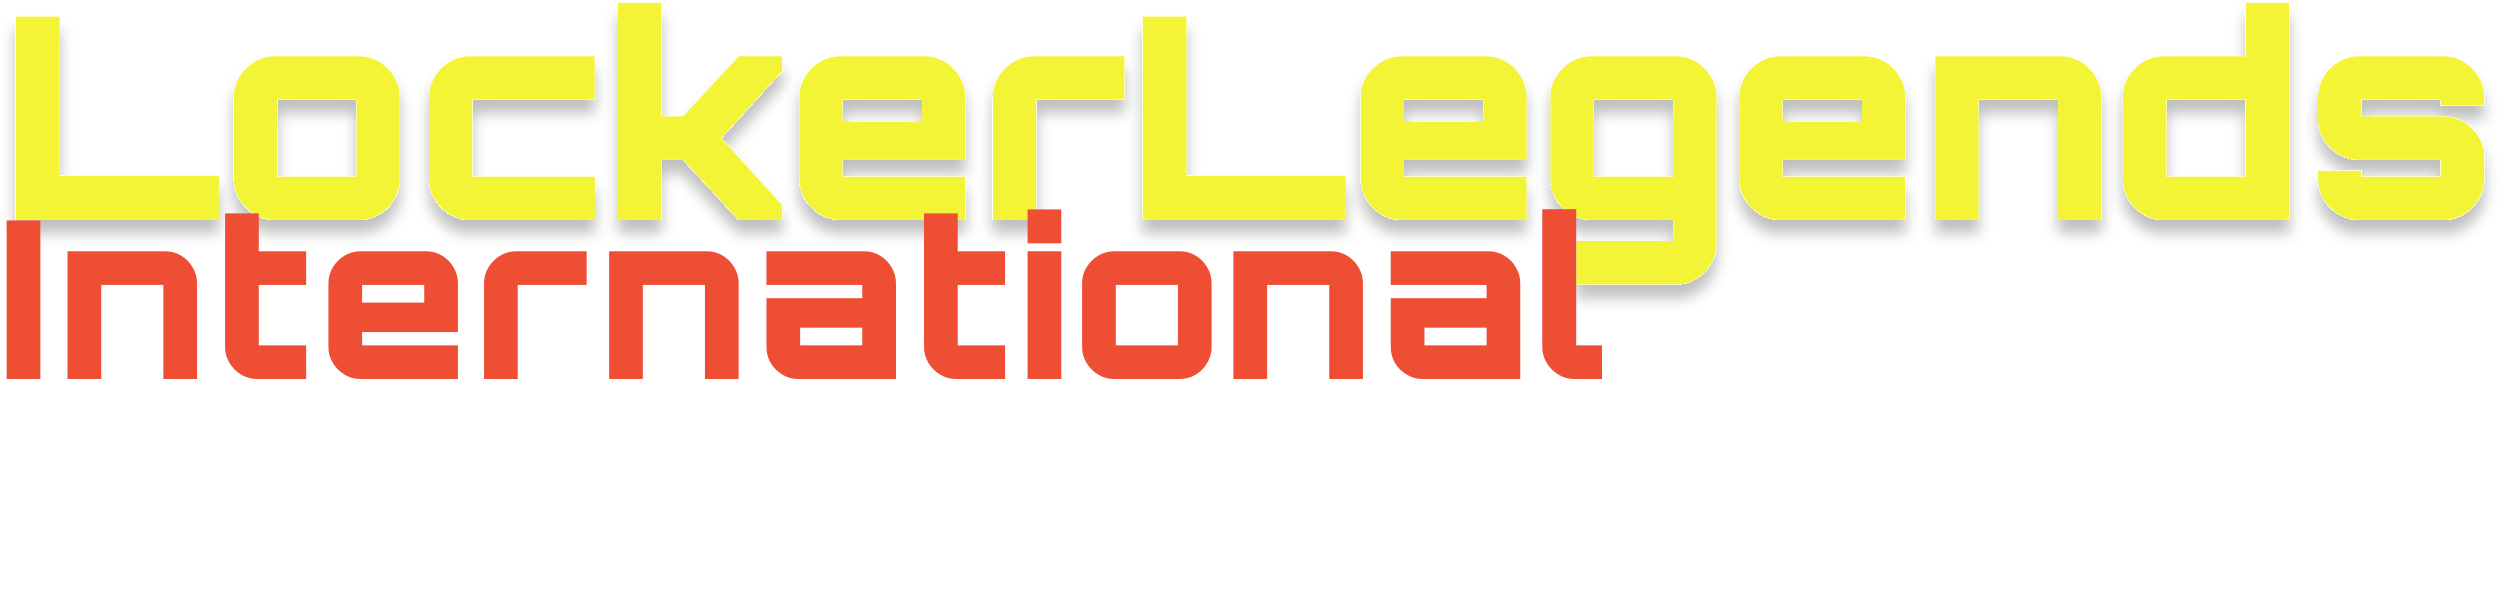
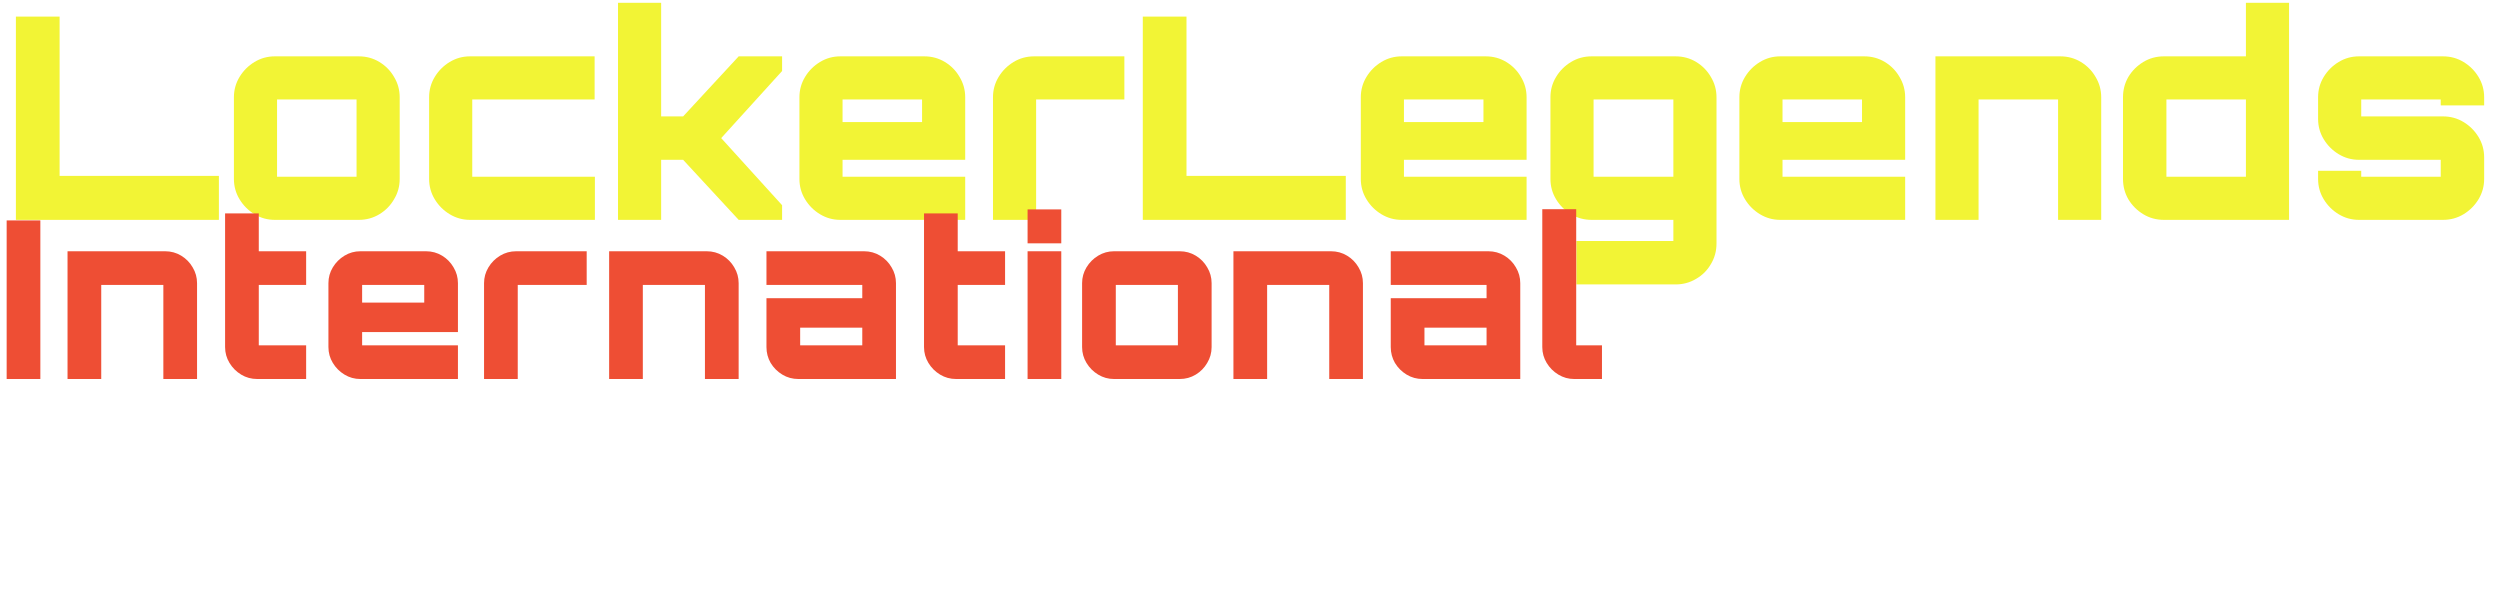
<svg xmlns="http://www.w3.org/2000/svg" width="751" height="178" viewBox="0 0 751 178" fill="none">
-   <g filter="url(#filter0_d_8_2)">
-     <path d="M4.776 66.048V4.985H17.903V52.836H65.754V66.048H4.776Z" fill="#F2F435" />
-     <path d="M82.549 66.048C80.347 66.048 78.314 65.484 76.451 64.354C74.588 63.225 73.091 61.729 71.962 59.866C70.833 58.002 70.268 55.97 70.268 53.768V29.207C70.268 27.005 70.833 24.973 71.962 23.109C73.091 21.246 74.588 19.75 76.451 18.621C78.314 17.491 80.347 16.927 82.549 16.927H107.787C110.045 16.927 112.106 17.491 113.969 18.621C115.832 19.75 117.3 21.246 118.373 23.109C119.502 24.973 120.067 27.005 120.067 29.207V53.768C120.067 55.97 119.502 58.002 118.373 59.866C117.3 61.729 115.832 63.225 113.969 64.354C112.106 65.484 110.045 66.048 107.787 66.048H82.549ZM83.226 53.09H107.109V29.885H83.226V53.09Z" fill="#F2F435" />
-     <path d="M141.188 66.048C138.986 66.048 136.953 65.484 135.09 64.354C133.227 63.225 131.731 61.729 130.601 59.866C129.472 58.002 128.907 55.97 128.907 53.768V29.207C128.907 27.005 129.472 24.973 130.601 23.109C131.731 21.246 133.227 19.75 135.09 18.621C136.953 17.491 138.986 16.927 141.188 16.927H178.622V29.885H141.865V53.09H178.706V66.048H141.188Z" fill="#F2F435" />
-     <path d="M185.65 66.048V0.835H198.608V34.966H205.214L221.899 16.927H234.941V21.331L216.648 41.487L234.941 61.644V66.048H221.899L205.214 48.009H198.608V66.048H185.65Z" fill="#F2F435" />
-     <path d="M252.429 66.048C250.227 66.048 248.194 65.484 246.331 64.354C244.468 63.225 242.972 61.729 241.842 59.866C240.713 58.002 240.148 55.97 240.148 53.768V29.207C240.148 27.005 240.713 24.973 241.842 23.109C242.972 21.246 244.468 19.75 246.331 18.621C248.194 17.491 250.227 16.927 252.429 16.927H277.667C279.925 16.927 281.986 17.491 283.849 18.621C285.713 19.75 287.181 21.246 288.253 23.109C289.383 24.973 289.947 27.005 289.947 29.207V48.009H253.106V53.09H289.947V66.048H252.429ZM253.106 36.66H276.989V29.885H253.106V36.66Z" fill="#F2F435" />
-     <path d="M298.293 66.048V29.207C298.293 27.005 298.858 24.973 299.987 23.109C301.117 21.246 302.613 19.75 304.476 18.621C306.339 17.491 308.4 16.927 310.658 16.927H337.76V29.885H311.251V66.048H298.293Z" fill="#F2F435" />
-     <path d="M343.296 66.048V4.985H356.423V52.836H404.274V66.048H343.296Z" fill="#F2F435" />
-     <path d="M421.068 66.048C418.866 66.048 416.834 65.484 414.971 64.354C413.107 63.225 411.611 61.729 410.482 59.866C409.353 58.002 408.788 55.97 408.788 53.768V29.207C408.788 27.005 409.353 24.973 410.482 23.109C411.611 21.246 413.107 19.75 414.971 18.621C416.834 17.491 418.866 16.927 421.068 16.927H446.307C448.565 16.927 450.626 17.491 452.489 18.621C454.352 19.75 455.82 21.246 456.893 23.109C458.022 24.973 458.587 27.005 458.587 29.207V48.009H421.746V53.09H458.587V66.048H421.068ZM421.746 36.66H445.629V29.885H421.746V36.66Z" fill="#F2F435" />
-     <path d="M473.545 85.443V72.4H502.679V66.048H478.118C475.86 66.048 473.799 65.484 471.936 64.354C470.073 63.225 468.576 61.729 467.447 59.866C466.318 58.002 465.753 55.97 465.753 53.768V29.207C465.753 27.005 466.318 24.973 467.447 23.109C468.576 21.246 470.073 19.75 471.936 18.621C473.799 17.491 475.86 16.927 478.118 16.927H503.357C505.615 16.927 507.676 17.491 509.539 18.621C511.402 19.75 512.87 21.246 513.943 23.109C515.072 24.973 515.637 27.005 515.637 29.207V73.162C515.637 75.421 515.072 77.482 513.943 79.345C512.87 81.208 511.402 82.676 509.539 83.749C507.676 84.878 505.615 85.443 503.357 85.443H473.545ZM478.711 53.09H502.679V29.885H478.711V53.09Z" fill="#F2F435" />
-     <path d="M534.791 66.048C532.589 66.048 530.556 65.484 528.693 64.354C526.83 63.225 525.333 61.729 524.204 59.866C523.075 58.002 522.51 55.97 522.51 53.768V29.207C522.51 27.005 523.075 24.973 524.204 23.109C525.333 21.246 526.83 19.75 528.693 18.621C530.556 17.491 532.589 16.927 534.791 16.927H560.029C562.287 16.927 564.348 17.491 566.211 18.621C568.075 19.75 569.543 21.246 570.615 23.109C571.745 24.973 572.309 27.005 572.309 29.207V48.009H535.468V53.09H572.309V66.048H534.791ZM535.468 36.66H559.351V29.885H535.468V36.66Z" fill="#F2F435" />
-     <path d="M581.404 66.048V16.927H618.922C621.181 16.927 623.241 17.491 625.105 18.621C626.968 19.75 628.436 21.246 629.509 23.109C630.638 24.973 631.203 27.005 631.203 29.207V66.048H618.245V29.885H594.361V66.048H581.404Z" fill="#F2F435" />
-     <path d="M650.029 66.048C647.77 66.048 645.709 65.484 643.846 64.354C641.983 63.225 640.487 61.729 639.357 59.866C638.285 58.002 637.748 55.97 637.748 53.768V29.207C637.748 27.005 638.285 24.973 639.357 23.109C640.487 21.246 641.983 19.75 643.846 18.621C645.709 17.491 647.77 16.927 650.029 16.927H674.674V0.835H687.632V66.048H650.029ZM650.791 53.09H674.674V29.885H650.791V53.09Z" fill="#F2F435" />
-     <path d="M708.635 66.048C706.433 66.048 704.4 65.484 702.537 64.354C700.674 63.225 699.177 61.729 698.048 59.866C696.919 58.002 696.354 55.97 696.354 53.768V51.312H709.312V53.09H733.195V48.009H708.635C706.433 48.009 704.4 47.444 702.537 46.315C700.674 45.186 699.177 43.69 698.048 41.826C696.919 39.963 696.354 37.93 696.354 35.728V29.207C696.354 27.005 696.919 24.973 698.048 23.109C699.177 21.246 700.674 19.75 702.537 18.621C704.4 17.491 706.433 16.927 708.635 16.927H733.873C736.131 16.927 738.192 17.491 740.056 18.621C741.919 19.75 743.415 21.246 744.544 23.109C745.673 24.973 746.238 27.005 746.238 29.207V31.663H733.195V29.885H709.312V34.966H733.873C736.131 34.966 738.192 35.531 740.056 36.66C741.919 37.789 743.415 39.285 744.544 41.149C745.673 43.012 746.238 45.045 746.238 47.246V53.768C746.238 55.97 745.673 58.002 744.544 59.866C743.415 61.729 741.919 63.225 740.056 64.354C738.192 65.484 736.131 66.048 733.873 66.048H708.635Z" fill="#F2F435" />
-   </g>
+   <path d="M4.776 66.048V4.985H17.903V52.836H65.754V66.048H4.776Z" fill="#F2F435" />
+   <path d="M82.549 66.048C80.347 66.048 78.314 65.484 76.451 64.354C74.588 63.225 73.091 61.729 71.962 59.866C70.833 58.002 70.268 55.97 70.268 53.768V29.207C70.268 27.005 70.833 24.973 71.962 23.109C73.091 21.246 74.588 19.75 76.451 18.621C78.314 17.491 80.347 16.927 82.549 16.927H107.787C110.045 16.927 112.106 17.491 113.969 18.621C115.832 19.75 117.3 21.246 118.373 23.109C119.502 24.973 120.067 27.005 120.067 29.207V53.768C120.067 55.97 119.502 58.002 118.373 59.866C117.3 61.729 115.832 63.225 113.969 64.354C112.106 65.484 110.045 66.048 107.787 66.048H82.549ZM83.226 53.09H107.109V29.885H83.226V53.09Z" fill="#F2F435" />
+   <path d="M141.188 66.048C138.986 66.048 136.953 65.484 135.09 64.354C133.227 63.225 131.731 61.729 130.601 59.866C129.472 58.002 128.907 55.97 128.907 53.768V29.207C128.907 27.005 129.472 24.973 130.601 23.109C131.731 21.246 133.227 19.75 135.09 18.621C136.953 17.491 138.986 16.927 141.188 16.927H178.622V29.885H141.865V53.09H178.706V66.048H141.188Z" fill="#F2F435" />
+   <path d="M185.65 66.048V0.835H198.608V34.966H205.214L221.899 16.927H234.941V21.331L216.648 41.487L234.941 61.644V66.048H221.899L205.214 48.009H198.608V66.048H185.65Z" fill="#F2F435" />
+   <path d="M252.429 66.048C250.227 66.048 248.194 65.484 246.331 64.354C244.468 63.225 242.972 61.729 241.842 59.866C240.713 58.002 240.148 55.97 240.148 53.768V29.207C240.148 27.005 240.713 24.973 241.842 23.109C242.972 21.246 244.468 19.75 246.331 18.621C248.194 17.491 250.227 16.927 252.429 16.927H277.667C279.925 16.927 281.986 17.491 283.849 18.621C285.713 19.75 287.181 21.246 288.253 23.109C289.383 24.973 289.947 27.005 289.947 29.207V48.009H253.106V53.09H289.947V66.048H252.429ZM253.106 36.66H276.989V29.885H253.106V36.66Z" fill="#F2F435" />
+   <path d="M298.293 66.048V29.207C298.293 27.005 298.858 24.973 299.987 23.109C301.117 21.246 302.613 19.75 304.476 18.621C306.339 17.491 308.4 16.927 310.658 16.927H337.76V29.885H311.251V66.048H298.293Z" fill="#F2F435" />
+   <path d="M343.296 66.048V4.985H356.423V52.836H404.274V66.048H343.296Z" fill="#F2F435" />
+   <path d="M421.068 66.048C418.866 66.048 416.834 65.484 414.971 64.354C413.107 63.225 411.611 61.729 410.482 59.866C409.353 58.002 408.788 55.97 408.788 53.768V29.207C408.788 27.005 409.353 24.973 410.482 23.109C411.611 21.246 413.107 19.75 414.971 18.621C416.834 17.491 418.866 16.927 421.068 16.927H446.307C448.565 16.927 450.626 17.491 452.489 18.621C454.352 19.75 455.82 21.246 456.893 23.109C458.022 24.973 458.587 27.005 458.587 29.207V48.009H421.746V53.09H458.587V66.048H421.068ZM421.746 36.66H445.629V29.885H421.746V36.66Z" fill="#F2F435" />
+   <path d="M473.545 85.443V72.4H502.679V66.048H478.118C475.86 66.048 473.799 65.484 471.936 64.354C470.073 63.225 468.576 61.729 467.447 59.866C466.318 58.002 465.753 55.97 465.753 53.768V29.207C465.753 27.005 466.318 24.973 467.447 23.109C468.576 21.246 470.073 19.75 471.936 18.621C473.799 17.491 475.86 16.927 478.118 16.927H503.357C505.615 16.927 507.676 17.491 509.539 18.621C511.402 19.75 512.87 21.246 513.943 23.109C515.072 24.973 515.637 27.005 515.637 29.207V73.162C515.637 75.421 515.072 77.482 513.943 79.345C512.87 81.208 511.402 82.676 509.539 83.749C507.676 84.878 505.615 85.443 503.357 85.443H473.545ZM478.711 53.09H502.679V29.885H478.711V53.09Z" fill="#F2F435" />
+   <path d="M534.791 66.048C532.589 66.048 530.556 65.484 528.693 64.354C526.83 63.225 525.333 61.729 524.204 59.866C523.075 58.002 522.51 55.97 522.51 53.768V29.207C522.51 27.005 523.075 24.973 524.204 23.109C525.333 21.246 526.83 19.75 528.693 18.621C530.556 17.491 532.589 16.927 534.791 16.927H560.029C562.287 16.927 564.348 17.491 566.211 18.621C568.075 19.75 569.543 21.246 570.615 23.109C571.745 24.973 572.309 27.005 572.309 29.207V48.009H535.468V53.09H572.309V66.048H534.791ZM535.468 36.66H559.351V29.885H535.468V36.66Z" fill="#F2F435" />
+   <path d="M581.404 66.048V16.927H618.922C621.181 16.927 623.241 17.491 625.105 18.621C626.968 19.75 628.436 21.246 629.509 23.109C630.638 24.973 631.203 27.005 631.203 29.207V66.048H618.245V29.885H594.361V66.048H581.404Z" fill="#F2F435" />
+   <path d="M650.029 66.048C647.77 66.048 645.709 65.484 643.846 64.354C641.983 63.225 640.487 61.729 639.357 59.866C638.285 58.002 637.748 55.97 637.748 53.768V29.207C637.748 27.005 638.285 24.973 639.357 23.109C640.487 21.246 641.983 19.75 643.846 18.621C645.709 17.491 647.77 16.927 650.029 16.927H674.674V0.835H687.632V66.048H650.029ZM650.791 53.09H674.674V29.885H650.791V53.09Z" fill="#F2F435" />
+   <path d="M708.635 66.048C706.433 66.048 704.4 65.484 702.537 64.354C700.674 63.225 699.177 61.729 698.048 59.866C696.919 58.002 696.354 55.97 696.354 53.768V51.312H709.312V53.09H733.195V48.009H708.635C706.433 48.009 704.4 47.444 702.537 46.315C700.674 45.186 699.177 43.69 698.048 41.826C696.919 39.963 696.354 37.93 696.354 35.728V29.207C696.354 27.005 696.919 24.973 698.048 23.109C699.177 21.246 700.674 19.75 702.537 18.621C704.4 17.491 706.433 16.927 708.635 16.927H733.873C736.131 16.927 738.192 17.491 740.056 18.621C741.919 19.75 743.415 21.246 744.544 23.109C745.673 24.973 746.238 27.005 746.238 29.207V31.663H733.195V29.885H709.312V34.966H733.873C736.131 34.966 738.192 35.531 740.056 36.66C741.919 37.789 743.415 39.285 744.544 41.149C745.673 43.012 746.238 45.045 746.238 47.246V53.768C746.238 55.97 745.673 58.002 744.544 59.866C743.415 61.729 741.919 63.225 740.056 64.354C738.192 65.484 736.131 66.048 733.873 66.048H708.635Z" fill="#F2F435" />
  <path d="M2 113.854V66.214H12.123V113.854H2Z" fill="#EE4E34" />
  <path d="M20.288 113.854V75.478H49.599C51.364 75.478 52.974 75.919 54.429 76.801C55.885 77.683 57.032 78.852 57.87 80.308C58.752 81.763 59.194 83.351 59.194 85.072V113.854H49.07V85.601H30.411V113.854H20.288Z" fill="#EE4E34" />
  <path d="M77.276 113.854C75.511 113.854 73.901 113.413 72.446 112.53C70.99 111.648 69.821 110.479 68.939 109.024C68.057 107.568 67.616 105.98 67.616 104.26V64.097H77.739V75.478H91.965V85.601H77.739V103.73H91.965V113.854H77.276Z" fill="#EE4E34" />
  <path d="M108.253 113.854C106.532 113.854 104.944 113.413 103.489 112.53C102.033 111.648 100.864 110.479 99.982 109.024C99.1 107.568 98.659 105.98 98.659 104.26V85.072C98.659 83.351 99.1 81.763 99.982 80.308C100.864 78.852 102.033 77.683 103.489 76.801C104.944 75.919 106.532 75.478 108.253 75.478H127.97C129.734 75.478 131.344 75.919 132.8 76.801C134.256 77.683 135.403 78.852 136.241 80.308C137.123 81.763 137.564 83.351 137.564 85.072V99.76H108.782V103.73H137.564V113.854H108.253ZM108.782 90.894H127.441V85.601H108.782V90.894Z" fill="#EE4E34" />
  <path d="M145.408 113.854V85.072C145.408 83.351 145.849 81.763 146.731 80.308C147.613 78.852 148.782 77.683 150.238 76.801C151.694 75.919 153.304 75.478 155.068 75.478H176.241V85.601H155.531V113.854H145.408Z" fill="#EE4E34" />
  <path d="M182.983 113.854V75.478H212.295C214.059 75.478 215.669 75.919 217.125 76.801C218.58 77.683 219.727 78.852 220.565 80.308C221.447 81.763 221.889 83.351 221.889 85.072V113.854H211.765V85.601H193.106V113.854H182.983Z" fill="#EE4E34" />
  <path d="M239.839 113.854C238.074 113.854 236.464 113.413 235.008 112.53C233.553 111.648 232.384 110.479 231.502 109.024C230.664 107.568 230.245 105.98 230.245 104.26V89.571H259.027V85.601H230.245V75.478H259.556C261.32 75.478 262.93 75.919 264.386 76.801C265.842 77.683 266.988 78.852 267.827 80.308C268.709 81.763 269.15 83.351 269.15 85.072V113.854H239.839ZM240.368 103.73H259.027V98.437H240.368V103.73Z" fill="#EE4E34" />
  <path d="M287.235 113.854C285.471 113.854 283.861 113.413 282.405 112.53C280.95 111.648 279.781 110.479 278.898 109.024C278.016 107.568 277.575 105.98 277.575 104.26V64.097H287.699V75.478H301.924V85.601H287.699V103.73H301.924V113.854H287.235Z" fill="#EE4E34" />
  <path d="M308.684 113.854V75.478H318.808V113.854H308.684ZM308.684 73.096V62.906H318.808V73.096H308.684Z" fill="#EE4E34" />
  <path d="M334.655 113.854C332.935 113.854 331.347 113.413 329.892 112.53C328.436 111.648 327.267 110.479 326.385 109.024C325.503 107.568 325.061 105.98 325.061 104.26V85.072C325.061 83.351 325.503 81.763 326.385 80.308C327.267 78.852 328.436 77.683 329.892 76.801C331.347 75.919 332.935 75.478 334.655 75.478H354.373C356.137 75.478 357.747 75.919 359.203 76.801C360.659 77.683 361.805 78.852 362.644 80.308C363.526 81.763 363.967 83.351 363.967 85.072V104.26C363.967 105.98 363.526 107.568 362.644 109.024C361.805 110.479 360.659 111.648 359.203 112.53C357.747 113.413 356.137 113.854 354.373 113.854H334.655ZM335.185 103.73H353.843V85.601H335.185V103.73Z" fill="#EE4E34" />
  <path d="M370.521 113.854V75.478H399.833C401.597 75.478 403.207 75.919 404.663 76.801C406.118 77.683 407.265 78.852 408.103 80.308C408.986 81.763 409.427 83.351 409.427 85.072V113.854H399.303V85.601H380.645V113.854H370.521Z" fill="#EE4E34" />
  <path d="M427.377 113.854C425.612 113.854 424.002 113.413 422.547 112.53C421.091 111.648 419.922 110.479 419.04 109.024C418.202 107.568 417.783 105.98 417.783 104.26V89.571H446.565V85.601H417.783V75.478H447.094C448.859 75.478 450.469 75.919 451.924 76.801C453.38 77.683 454.527 78.852 455.365 80.308C456.247 81.763 456.688 83.351 456.688 85.072V113.854H427.377ZM427.906 103.73H446.565V98.437H427.906V103.73Z" fill="#EE4E34" />
  <path d="M472.897 113.854C471.176 113.854 469.588 113.413 468.133 112.53C466.677 111.648 465.508 110.479 464.626 109.024C463.744 107.568 463.303 105.98 463.303 104.26V62.84H473.492V103.73H481.233V113.854H472.897Z" fill="#EE4E34" />
-   <defs>
-     <filter id="filter0_d_8_2" x="0.776" y="0.835" width="749.462" height="92.607" filterUnits="userSpaceOnUse" color-interpolation-filters="sRGB">
-       <feFlood flood-opacity="0" result="BackgroundImageFix" />
-       <feColorMatrix in="SourceAlpha" type="matrix" values="0 0 0 0 0 0 0 0 0 0 0 0 0 0 0 0 0 0 127 0" result="hardAlpha" />
-       <feOffset dy="4" />
-       <feGaussianBlur stdDeviation="2" />
-       <feComposite in2="hardAlpha" operator="out" />
-       <feColorMatrix type="matrix" values="0 0 0 0 0 0 0 0 0 0 0 0 0 0 0 0 0 0 0.25 0" />
-       <feBlend mode="normal" in2="BackgroundImageFix" result="effect1_dropShadow_8_2" />
-       <feBlend mode="normal" in="SourceGraphic" in2="effect1_dropShadow_8_2" result="shape" />
-     </filter>
-   </defs>
</svg>
